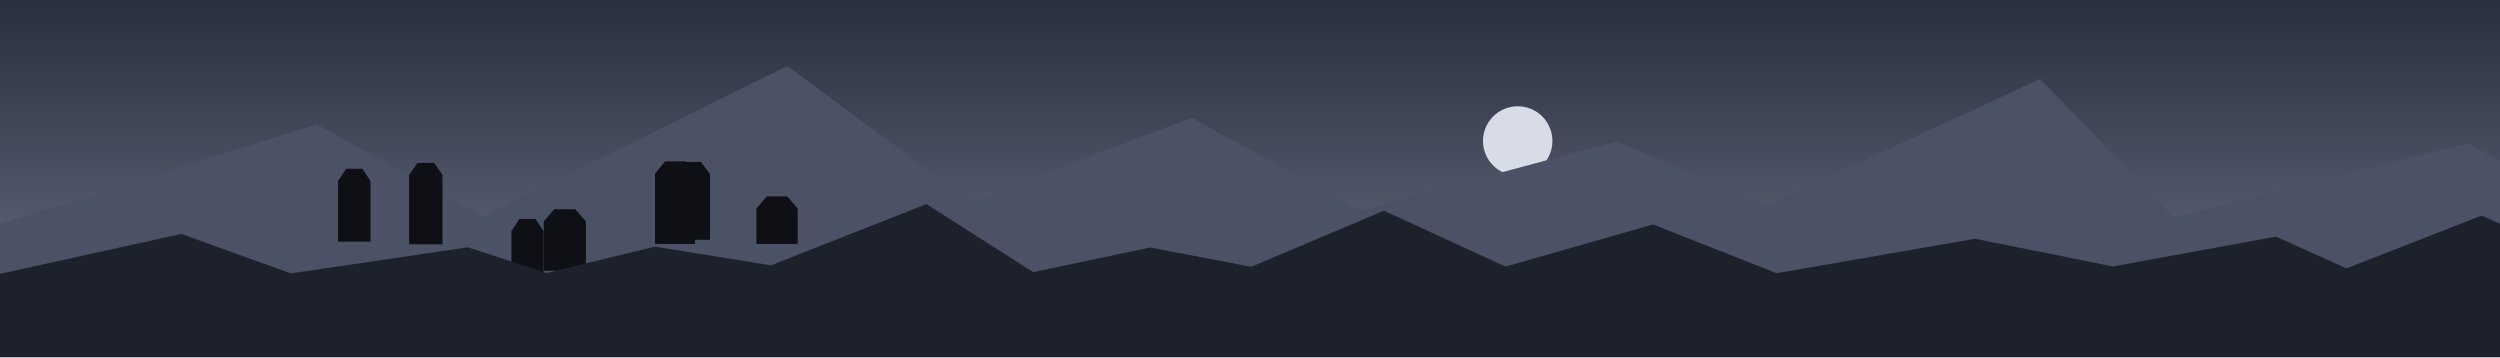
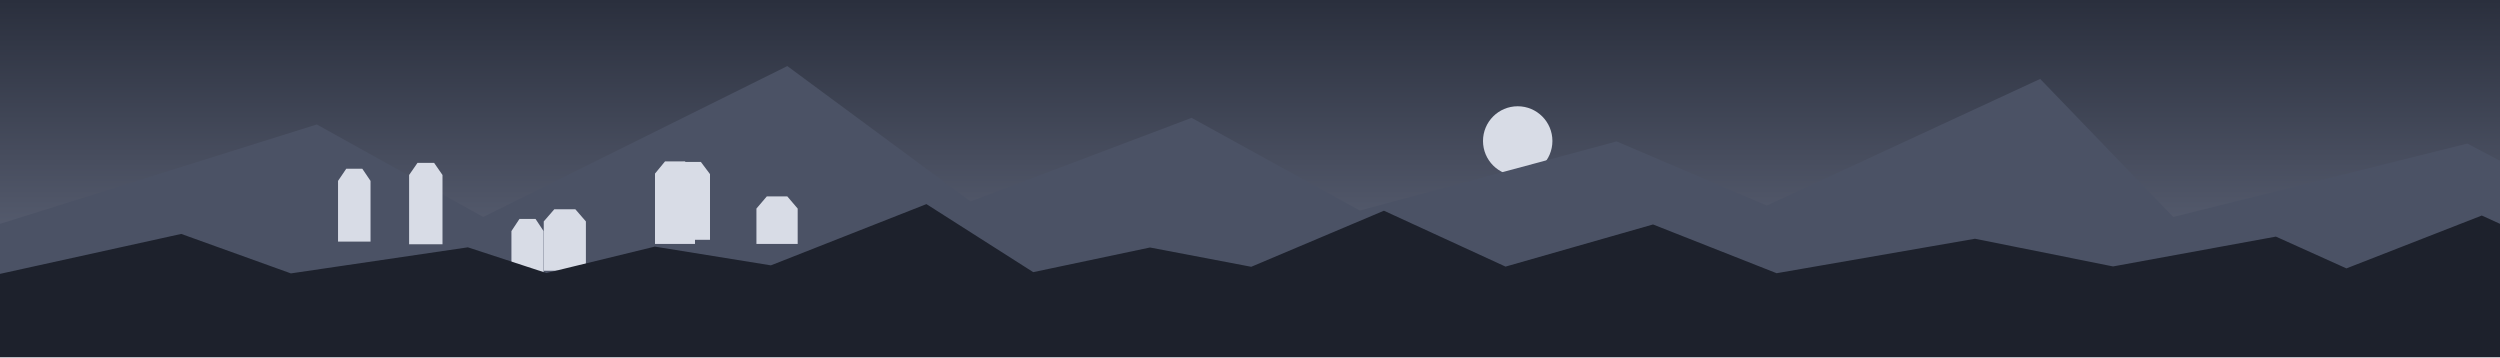
<svg xmlns="http://www.w3.org/2000/svg" viewBox="0 0 1400 200" width="1400" height="200">
  <defs>
    <linearGradient id="cielo" x1="0" y1="0" x2="0" y2="1">
      <stop offset="0" stop-color="#2A2F3D" />
      <stop offset="1" stop-color="#6C7388" />
    </linearGradient>
  </defs>
  <rect width="1400" height="200" fill="url(#cielo)" />
  <circle cx="849.915" cy="78.945" r="19.436" fill="#D8DCE6" />
  <polygon points="0,125.368 177.4,69.7 270.6,121.5 440.9,37 543.5,112.8 667.3,66 761.5,117.9 905.3,79.2 989.4,115.1 1142.5,44.2 1217,121.5 1381.7,80.4 1461.5,122.5 1461.5,200 0,200" fill="#4B5265" />
-   <polygon points="189.3,135.3 189.3,101.3 193.9,94.5 202.9,94.5 207.5,101.3 207.5,135.3" fill="#0E1016" />
-   <polygon points="229.1,136.8 229.1,98 233.8,91.2 243.1,91.2 247.8,98 247.8,136.8" fill="#0E1016" />
-   <polygon points="286.4,155.5 286.4,129.4 290.9,122.6 299.9,122.6 304.4,129.4 304.4,155.5" fill="#0E1016" />
-   <polygon points="304.5,151.6 304.5,124 310.4,117.2 322.2,117.2 328.1,124 328.1,151.6" fill="#0E1016" />
-   <polygon points="366.8,136.6 366.8,97.2 372.4,90.4 383.6,90.4 389.2,97.2 389.2,136.6" fill="#0E1016" />
-   <polygon points="377.3,134.3 377.3,97.5 382.4,90.7 392.5,90.7 397.6,97.5 397.6,134.3" fill="#0E1016" />
-   <polygon points="423.6,136.6 423.6,116.8 429.4,110 440.9,110 446.7,116.8 446.7,136.6" fill="#0E1016" />
+   <polygon points="189.3,135.3 189.3,101.3 193.9,94.5 202.9,94.5 207.5,101.3 207.5,135.3" fill="#D8DCE6" />
+   <polygon points="229.1,136.8 229.1,98 233.8,91.2 243.1,91.2 247.8,98 247.8,136.8" fill="#D8DCE6" />
+   <polygon points="286.4,155.5 286.4,129.4 290.9,122.6 299.9,122.6 304.4,129.4 304.4,155.5" fill="#D8DCE6" />
+   <polygon points="304.5,151.6 304.5,124 310.4,117.2 322.2,117.2 328.1,124 328.1,151.6" fill="#D8DCE6" />
+   <polygon points="366.8,136.6 366.8,97.2 372.4,90.4 383.6,90.4 389.2,97.2 389.2,136.6" fill="#D8DCE6" />
+   <polygon points="377.3,134.3 377.3,97.5 382.4,90.7 392.5,90.7 397.6,97.5 397.6,134.3" fill="#D8DCE6" />
+   <polygon points="423.6,136.6 423.6,116.8 429.4,110 440.9,110 446.7,116.8 446.7,136.6" fill="#D8DCE6" />
  <polygon points="0,153.368 101.5,131 162.9,153.1 262,138.5 306,152.9 366.7,138.1 431.7,148.6 518.8,114.3 578.6,152.4 644,138.6 700.7,149.4 775,118 843.1,149.3 925.7,125.7 994.9,153 1106,133.7 1183.3,149.2 1274.5,132.5 1314,150.3 1389.8,120.7 1452.4,149.2 1452.4,200 0,200" fill="#1D212C" />
</svg>
